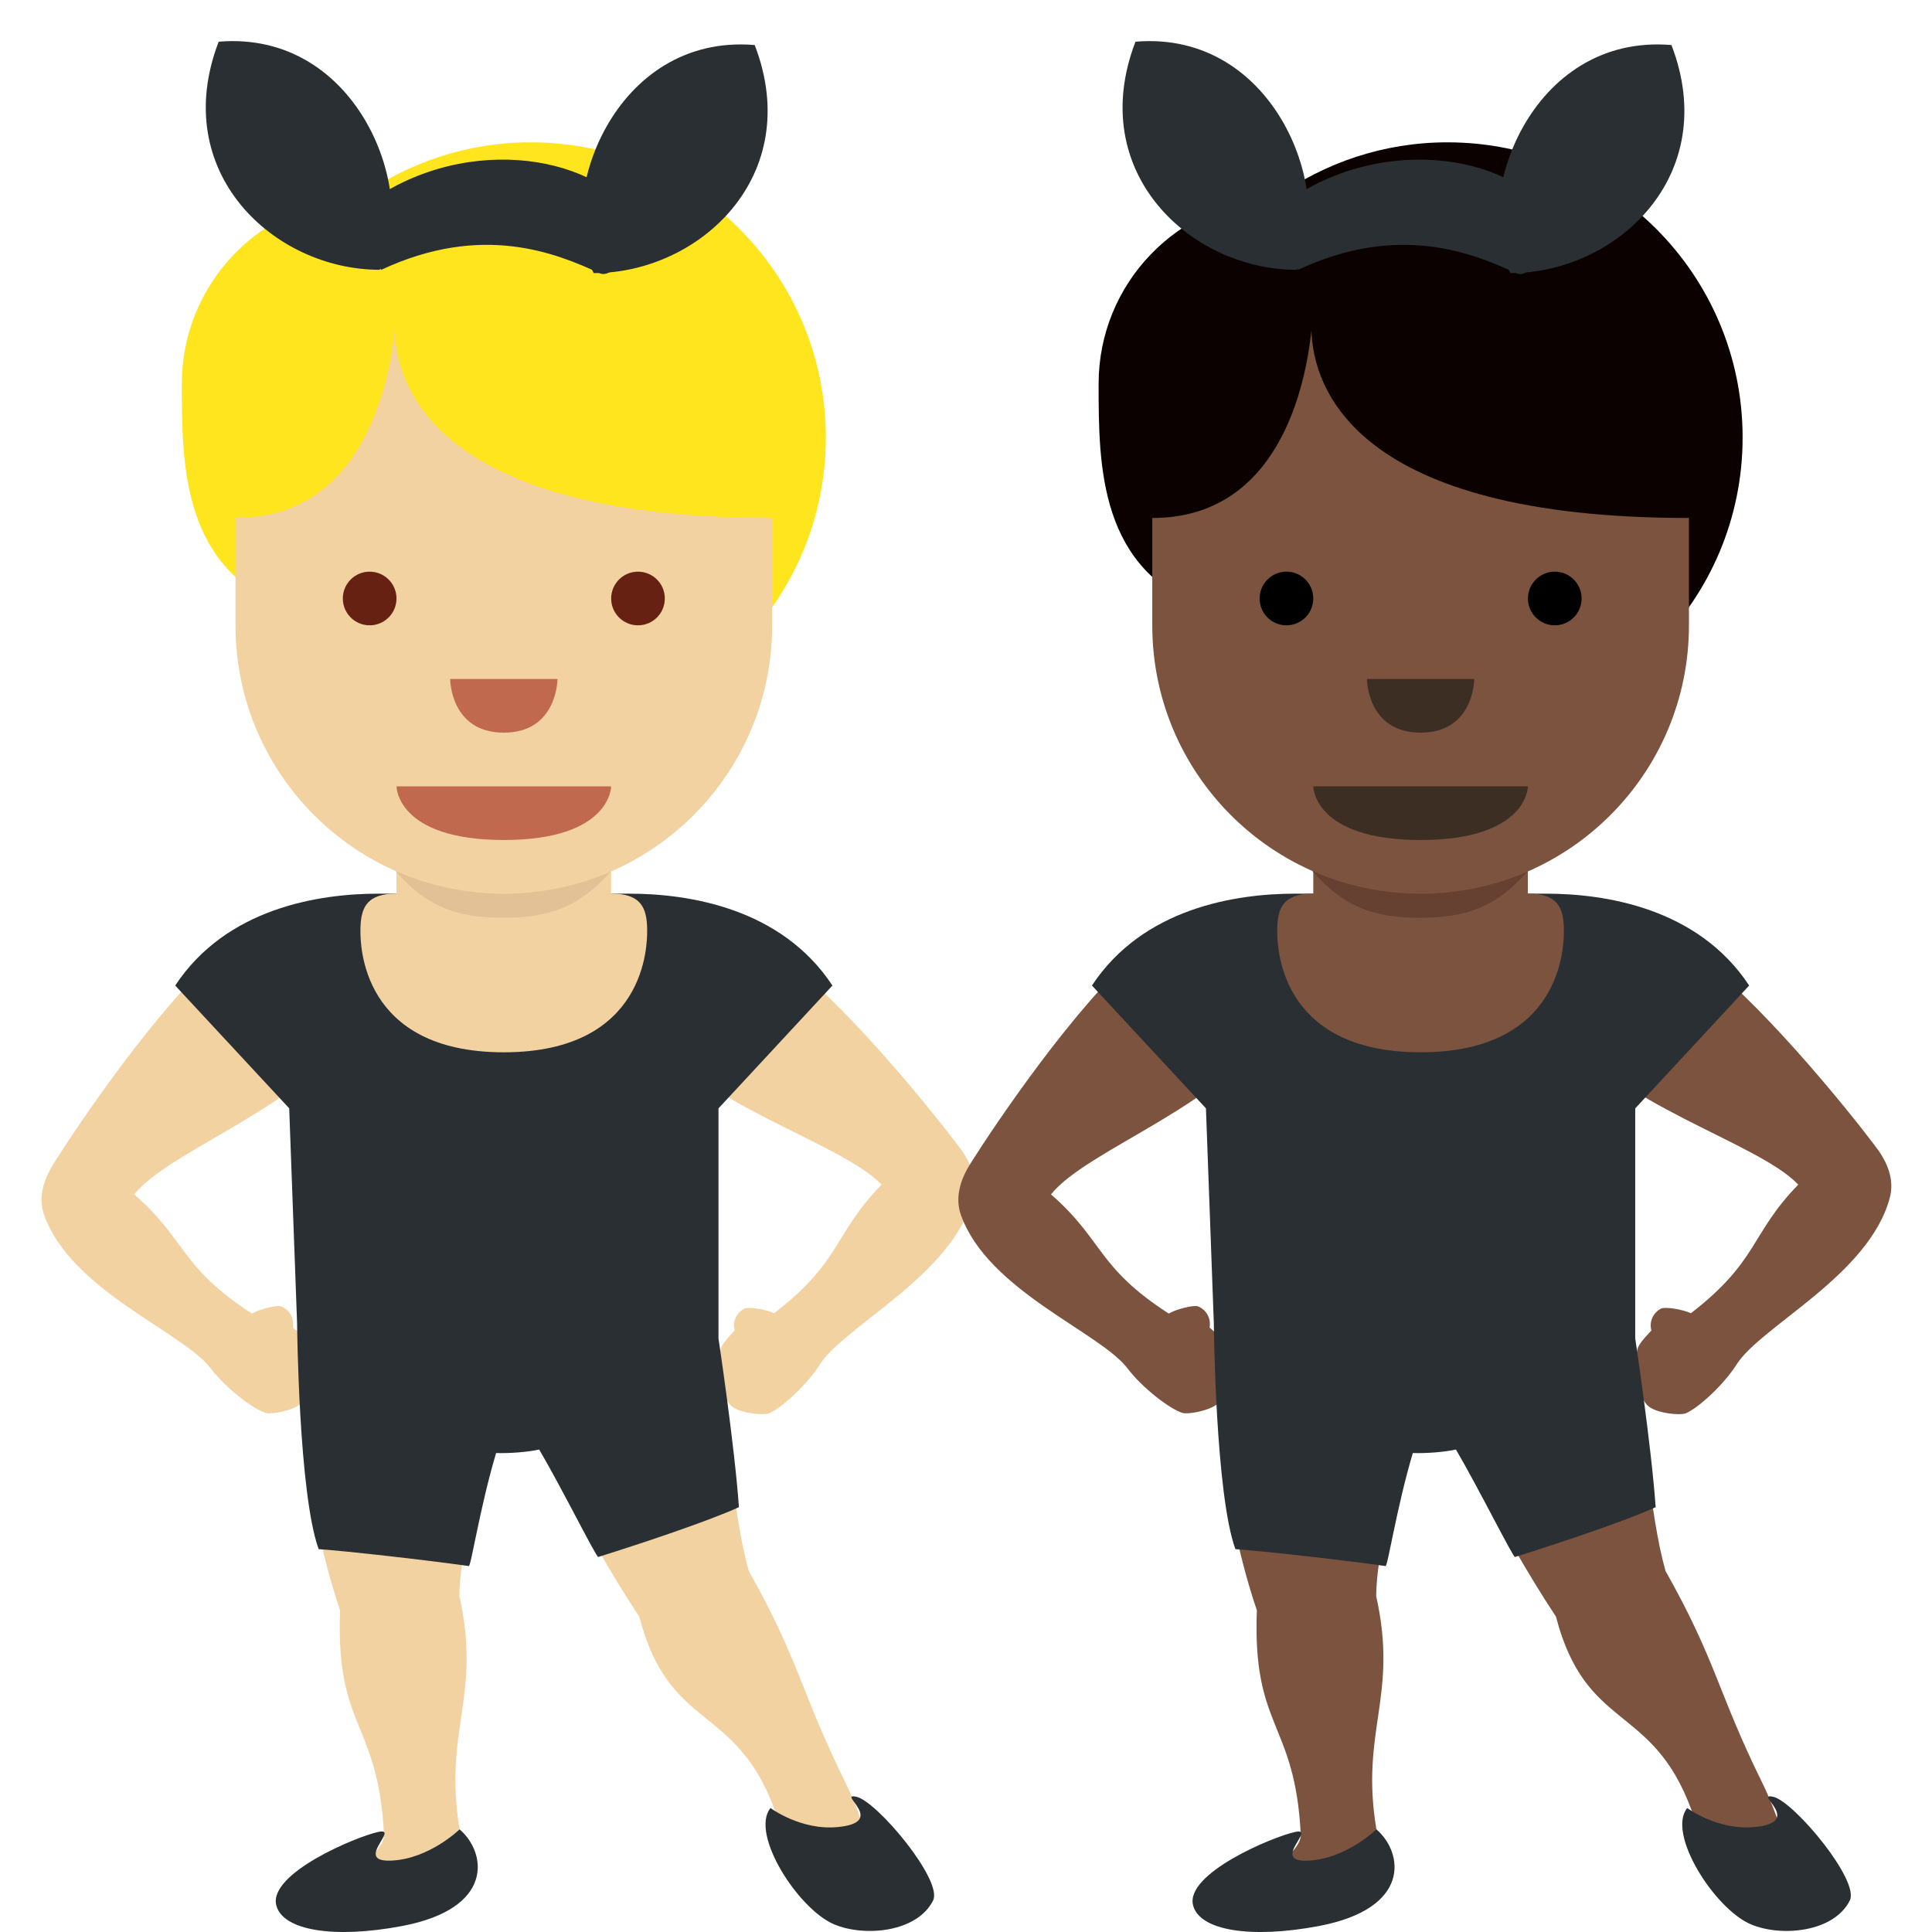
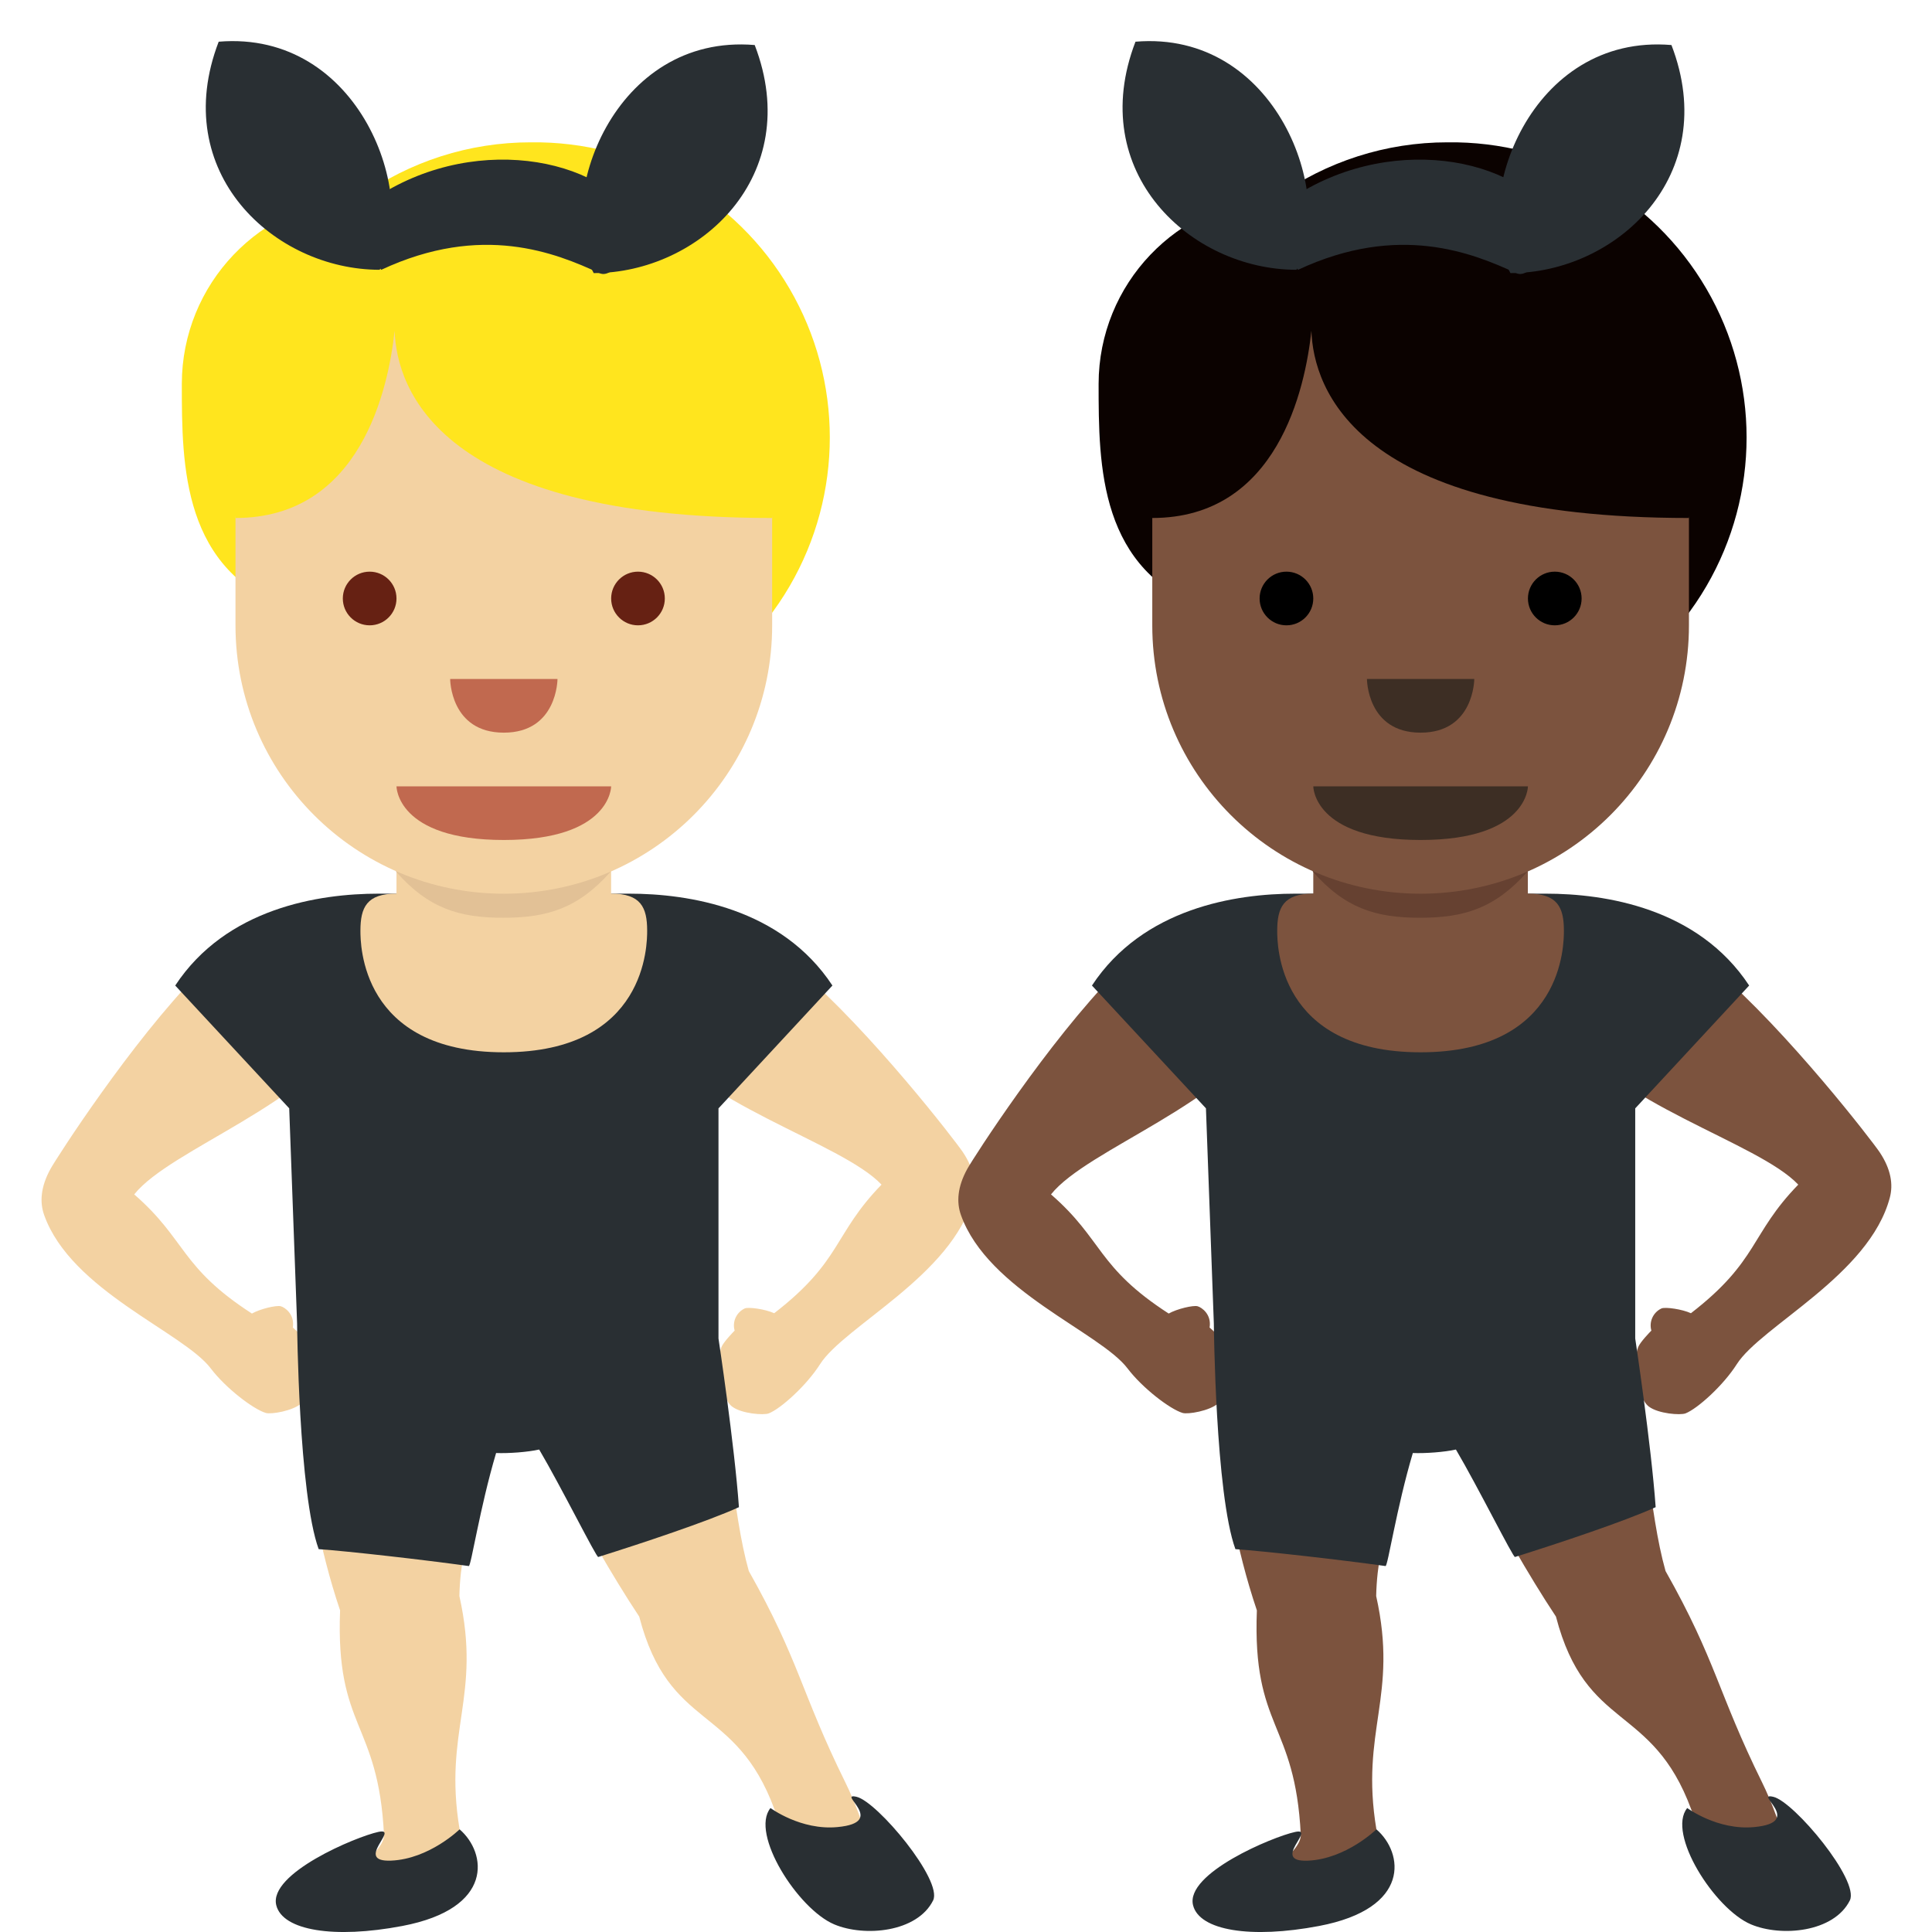
<svg xmlns="http://www.w3.org/2000/svg" viewBox="0 0 36 36">
-   <path fill="#F3D2A2" d="M8.564 34.087c.131.787-2.091 1.454-2.376 1.326-.305-.137.988-.808.967-1.226-.106-2.12-.904-1.961-.818-4.18-.802-2.376-.735-4.653-.772-5.287-.087-1.472 3.804.623 3.682 1.518-.204 1.488-.663 2.321-.687 3.502.42 1.882-.304 2.499.004 4.347zm7.189-.872c.353.715.726 1.971.416 1.931-.331-.043-1.396-.505-1.736-1.427-.734-1.991-1.962-1.447-2.522-3.596-1.047-1.579-2.186-3.886-2.406-4.482-.509-1.384 3.391-1.737 3.619-.863.5 1.914.509 3.359.829 4.496.948 1.68.97 2.261 1.8 3.941z" />
-   <path fill="#F3D2A2" d="M5.621 26.146c-.164.146-.57.212-.669.182-.232-.07-.745-.46-1.026-.831-.513-.675-2.601-1.446-3.103-2.856-.085-.238-.067-.524.118-.86.113-.205 1.505-2.37 2.77-3.655.336-.342 1.248-.428 1.676-.104.427.323 1.483.579 1.233 1.04-.811 1.497-3.441 2.342-4.119 3.194.974.847.851 1.353 2.193 2.22.156-.088.457-.158.538-.136.08.022.264.154.224.397.024.02.226.196.271.286.126.245.107.934-.106 1.123zm8.023.065c.176.132.586.163.682.125.225-.089.703-.521.953-.914.454-.715 2.471-1.659 2.853-3.106.065-.244.023-.528-.19-.847-.13-.195-1.698-2.235-3.066-3.41-.364-.312-1.279-.322-1.679.037-.399.358-1.433.617-1.146 1.056.934 1.424 3.628 2.129 4.375 2.922-.9.925-.735 1.419-2 2.396-.163-.075-.469-.119-.547-.09-.078.029-.25.176-.19.414-.022.021-.209.214-.246.307-.103.255-.027.939.201 1.11z" />
-   <path fill="#292F33" d="M15.511 18.364c-.953-1.447-2.684-1.712-3.788-1.712H9.388v.002-.002H7.053c-1.104 0-2.835.265-3.788 1.712l2.124 2.288.147 4.008s.028 3.179.402 4.206c.564.04 1.958.198 2.797.315.043.006.203-1.076.509-2.106.238.009.587-.017.803-.065.407.69 1.073 2.028 1.101 2.002.812-.255 2.042-.664 2.621-.928-.084-1.174-.381-3.143-.381-3.143v-4.288l2.123-2.289z" />
-   <path fill="#F3D2A2" d="M12.059 17.343c0-.435-.117-.692-.672-.692v-3H7.388v3c-.555 0-.672.257-.672.692 0 .239 0 2.264 2.67 2.265h.003c2.669-.001 2.67-2.026 2.67-2.265z" />
-   <path fill="#E2C196" d="M7.379 16.242c.608.687 1.178.859 1.998.859.819 0 1.394-.173 2.002-.859v-.812h-4v.812z" />
-   <path fill="#FFE51E" d="M9.888 2.652c-1.186 0-2.282.379-3.181 1.018-1.846.096-3.319 1.611-3.319 3.482 0 1.542.007 3.484 2.038 4.207.998 1.387 2.622 2.292 4.462 2.292 3.037 0 5.5-2.462 5.5-5.499 0-3.037-2.463-5.5-5.5-5.5z" />
-   <path fill="#F3D2A2" d="M14.388 5.652h-10v6.001c0 2.762 2.238 5 5 5s5-2.237 5-5V5.652z" />
-   <path fill="#FFE51E" d="M4.417 5.152l-.5 2 .471 2.5c2.333 0 2.85-2.412 2.965-3.488.039 1.076.815 3.488 7.035 3.488l.529-2.5-.5-2h-10z" />
-   <path fill="#C1694F" d="M11.388 14.652h-4s0 1 2 1 2-1 2-1z" />
-   <circle fill="#662113" cx="6.888" cy="11.152" r=".5" />
-   <circle fill="#662113" cx="11.888" cy="11.152" r=".5" />
-   <path fill="#C1694F" d="M8.388 12.652h2s0 1-1 1-1-1-1-1z" />
-   <path fill="#292F33" d="M4.075.777c2.625-.219 3.75 2.875 3 4.25-1.968 0-3.937-1.813-3-4.25zm9.988.062c-2.625-.219-3.75 2.875-3 4.25 1.969 0 3.937-1.812 3-4.25z" />
-   <path fill="#292F33" d="M6.7 3.902c1.812-1.438 4.344-1.062 5.156.156.031.312-.37 1.178-.688 1.031-.812-.375-2.188-.938-4.063-.062-.092-.063-.439-1.098-.405-1.125zm7.657 29.788c-.386.475.511 1.883 1.188 2.168.564.238 1.545.149 1.842-.446.186-.373-1.04-1.842-1.426-1.931-.386-.089.594.475-.356.564-.684.065-1.248-.355-1.248-.355zm-5.793.397c.505.435.654 1.474-1.069 1.801-1.268.241-2.228.086-2.347-.386-.148-.594 1.486-1.278 1.902-1.367.416-.089-.475.564.238.535.712-.03 1.276-.583 1.276-.583z" />
-   <path fill="#7C533E" d="M25.647 34.087c.131.787-2.091 1.454-2.376 1.326-.305-.137.988-.808.967-1.226-.106-2.12-.904-1.961-.818-4.18-.802-2.376-.735-4.653-.772-5.287-.087-1.472 3.804.623 3.682 1.518-.204 1.488-.663 2.321-.687 3.502.42 1.882-.304 2.499.004 4.347zm7.188-.872c.353.715.726 1.971.416 1.931-.331-.043-1.396-.505-1.736-1.427-.734-1.991-1.962-1.447-2.522-3.596-1.047-1.579-2.186-3.886-2.406-4.482-.509-1.384 3.391-1.737 3.619-.863.5 1.914.509 3.359.829 4.496.949 1.68.971 2.261 1.8 3.941z" />
-   <path fill="#7C533E" d="M22.704 26.146c-.164.146-.57.212-.669.182-.232-.07-.745-.46-1.026-.831-.513-.675-2.601-1.446-3.103-2.856-.085-.238-.067-.524.118-.86.113-.205 1.505-2.37 2.77-3.655.336-.342 1.248-.428 1.676-.104.427.323 1.483.579 1.233 1.04-.811 1.497-3.441 2.342-4.119 3.194.974.847.851 1.353 2.193 2.22.156-.088.457-.158.538-.136.08.022.264.154.224.397.024.02.226.196.271.286.125.245.106.934-.106 1.123zm8.022.065c.176.132.586.163.682.125.225-.089.703-.521.953-.914.454-.715 2.471-1.659 2.853-3.106.065-.244.023-.528-.19-.847-.13-.195-1.698-2.235-3.066-3.41-.364-.312-1.279-.322-1.679.037-.399.358-1.433.617-1.146 1.056.934 1.424 3.628 2.129 4.375 2.922-.9.925-.735 1.419-2 2.396-.163-.075-.469-.119-.547-.09-.078.029-.25.176-.19.414-.022.021-.209.214-.246.307-.103.255-.026.939.201 1.11z" />
-   <path fill="#292F33" d="M32.593 18.364c-.953-1.447-2.684-1.712-3.788-1.712H26.47v.002-.002h-2.335c-1.104 0-2.835.265-3.788 1.712l2.124 2.288.147 4.008s.028 3.179.402 4.206c.564.04 1.958.198 2.797.315.043.006.203-1.076.509-2.106.238.009.587-.017.803-.065.407.69 1.073 2.028 1.101 2.002.812-.255 2.042-.664 2.621-.928-.084-1.174-.381-3.143-.381-3.143v-4.288l2.123-2.289z" />
-   <path fill="#7C533E" d="M29.141 17.343c0-.435-.117-.692-.672-.692v-3h-3.998v3c-.555 0-.672.257-.672.692 0 .239 0 2.264 2.67 2.265h.003c2.669-.001 2.669-2.026 2.669-2.265z" />
-   <path fill="#664131" d="M24.462 16.242c.608.687 1.178.859 1.998.859.819 0 1.394-.173 2.002-.859v-.812h-4v.812z" />
-   <path fill="#0B0200" d="M26.971 2.652c-1.186 0-2.282.379-3.181 1.018-1.847.096-3.319 1.611-3.319 3.482 0 1.542.007 3.484 2.038 4.207.998 1.387 2.622 2.292 4.462 2.292 3.037 0 5.5-2.462 5.5-5.499 0-3.037-2.463-5.5-5.5-5.5z" />
-   <path fill="#7C533E" d="M31.471 5.652h-10v6.001c0 2.762 2.238 5 5 5s5-2.237 5-5V5.652z" />
-   <path fill="#0B0200" d="M21.5 5.152l-.5 2 .471 2.5c2.333 0 2.85-2.412 2.965-3.488.039 1.076.815 3.488 7.035 3.488l.529-2.5-.5-2h-10z" />
-   <path fill="#3D2E24" d="M28.471 14.652h-4s0 1 2 1 2-1 2-1z" />
-   <circle fill="#000000" cx="23.971" cy="11.152" r=".5" />
-   <circle fill="#000000" cx="28.971" cy="11.152" r=".5" />
-   <path fill="#3D2E24" d="M25.471 12.652h2s0 1-1 1-1-1-1-1z" />
-   <path fill="#292F33" d="M21.158.777c2.625-.219 3.75 2.875 3 4.25-1.969 0-3.937-1.813-3-4.25zm9.987.062c-2.625-.219-3.75 2.875-3 4.25 1.969 0 3.938-1.812 3-4.25z" />
-   <path fill="#292F33" d="M23.783 3.902c1.812-1.438 4.344-1.062 5.156.156.031.312-.37 1.178-.688 1.031-.812-.375-2.188-.938-4.063-.062-.092-.063-.44-1.098-.405-1.125zm7.656 29.788c-.386.475.511 1.883 1.188 2.168.564.238 1.545.149 1.842-.446.186-.373-1.04-1.842-1.426-1.931s.594.475-.356.564c-.683.065-1.248-.355-1.248-.355zm-5.792.397c.505.435.654 1.474-1.069 1.801-1.268.241-2.228.086-2.347-.386-.149-.594 1.485-1.277 1.901-1.366.416-.089-.475.564.238.535.713-.031 1.277-.584 1.277-.584z" />
+   <path fill="#f3d2a2" d="M8.564 34.087c.131.787-2.091 1.454-2.376 1.326-.305-.137.988-.808.967-1.226-.106-2.12-.904-1.961-.818-4.18-.802-2.376-.735-4.653-.772-5.287-.087-1.472 3.804.623 3.682 1.518-.204 1.488-.663 2.321-.687 3.502.42 1.882-.304 2.499.004 4.347m7.189-.872c.353.715.726 1.971.416 1.931-.331-.043-1.396-.505-1.736-1.427-.734-1.991-1.962-1.447-2.522-3.596-1.047-1.579-2.186-3.886-2.406-4.482-.509-1.384 3.391-1.737 3.619-.863.5 1.914.509 3.359.829 4.496.948 1.68.97 2.261 1.8 3.941" />
+   <path fill="#f3d2a2" d="M5.621 26.146c-.164.146-.57.212-.669.182-.232-.07-.745-.46-1.026-.831-.513-.675-2.601-1.446-3.103-2.856-.085-.238-.067-.524.118-.86.113-.205 1.505-2.37 2.77-3.655.336-.342 1.248-.428 1.676-.104.427.323 1.483.579 1.233 1.04-.811 1.497-3.441 2.342-4.119 3.194.974.847.851 1.353 2.193 2.22.156-.088.457-.158.538-.136.08.022.264.154.224.397.024.02.226.196.271.286.126.245.107.934-.106 1.123m8.023.065c.176.132.586.163.682.125.225-.089.703-.521.953-.914.454-.715 2.471-1.659 2.853-3.106.065-.244.023-.528-.19-.847-.13-.195-1.698-2.235-3.066-3.41-.364-.312-1.279-.322-1.679.037-.399.358-1.433.617-1.146 1.056.934 1.424 3.628 2.129 4.375 2.922-.9.925-.735 1.419-2 2.396-.163-.075-.469-.119-.547-.09a.35.35 0 0 0-.19.414c-.022.021-.209.214-.246.307-.103.255-.027.939.201 1.11" />
+   <path fill="#292f33" d="M15.511 18.364c-.953-1.447-2.684-1.712-3.788-1.712H9.388v.002-.002H7.053c-1.104 0-2.835.265-3.788 1.712l2.124 2.288.147 4.008s.028 3.179.402 4.206c.564.04 1.958.198 2.797.315.043.006.203-1.076.509-2.106.238.009.587-.017.803-.065.407.69 1.073 2.028 1.101 2.002.812-.255 2.042-.664 2.621-.928-.084-1.174-.381-3.143-.381-3.143v-4.288z" />
+   <path fill="#f3d2a2" d="M12.059 17.343c0-.435-.117-.692-.672-.692v-3H7.388v3c-.555 0-.672.257-.672.692 0 .239 0 2.264 2.67 2.265h.003c2.669-.001 2.67-2.026 2.67-2.265" />
+   <path fill="#e2c196" d="M7.379 16.242c.608.687 1.178.859 1.998.859.819 0 1.394-.173 2.002-.859v-.812h-4z" />
+   <path fill="#ffe51e" d="M9.888 2.652A5.47 5.47 0 0 0 6.707 3.67a3.49 3.49 0 0 0-3.319 3.482c0 1.542.007 3.484 2.038 4.207a5.48 5.48 0 0 0 4.462 2.292 5.5 5.5 0 1 0 0-10.999" />
+   <path fill="#f3d2a2" d="M14.388 5.652h-10v6.001c0 2.762 2.238 5 5 5s5-2.237 5-5z" />
+   <path fill="#ffe51e" d="m4.417 5.152-.5 2 .471 2.5c2.333 0 2.85-2.412 2.965-3.488.039 1.076.815 3.488 7.035 3.488l.529-2.5-.5-2z" />
+   <path fill="#c1694f" d="M11.388 14.652h-4s0 1 2 1 2-1 2-1" />
+   <circle cx="6.888" cy="11.152" r=".5" fill="#662113" />
+   <circle cx="11.888" cy="11.152" r=".5" fill="#662113" />
+   <path fill="#c1694f" d="M8.388 12.652h2s0 1-1 1-1-1-1-1" />
+   <path fill="#292f33" d="M4.075.777c2.625-.219 3.75 2.875 3 4.25-1.968 0-3.937-1.813-3-4.25m9.988.062c-2.625-.219-3.75 2.875-3 4.25 1.969 0 3.937-1.812 3-4.25" />
+   <path fill="#292f33" d="M6.7 3.902c1.812-1.438 4.344-1.062 5.156.156.031.312-.37 1.178-.688 1.031-.812-.375-2.188-.938-4.063-.062-.092-.063-.439-1.098-.405-1.125m7.657 29.788c-.386.475.511 1.883 1.188 2.168.564.238 1.545.149 1.842-.446.186-.373-1.04-1.842-1.426-1.931s.594.475-.356.564c-.684.065-1.248-.355-1.248-.355m-5.793.397c.505.435.654 1.474-1.069 1.801-1.268.241-2.228.086-2.347-.386-.148-.594 1.486-1.278 1.902-1.367s-.475.564.238.535c.712-.03 1.276-.583 1.276-.583" />
+   <path fill="#7c533e" d="M25.647 34.087c.131.787-2.091 1.454-2.376 1.326-.305-.137.988-.808.967-1.226-.106-2.12-.904-1.961-.818-4.18-.802-2.376-.735-4.653-.772-5.287-.087-1.472 3.804.623 3.682 1.518-.204 1.488-.663 2.321-.687 3.502.42 1.882-.304 2.499.004 4.347m7.188-.872c.353.715.726 1.971.416 1.931-.331-.043-1.396-.505-1.736-1.427-.734-1.991-1.962-1.447-2.522-3.596-1.047-1.579-2.186-3.886-2.406-4.482-.509-1.384 3.391-1.737 3.619-.863.5 1.914.509 3.359.829 4.496.949 1.68.971 2.261 1.8 3.941" />
+   <path fill="#7c533e" d="M22.704 26.146c-.164.146-.57.212-.669.182-.232-.07-.745-.46-1.026-.831-.513-.675-2.601-1.446-3.103-2.856-.085-.238-.067-.524.118-.86.113-.205 1.505-2.37 2.77-3.655.336-.342 1.248-.428 1.676-.104.427.323 1.483.579 1.233 1.04-.811 1.497-3.441 2.342-4.119 3.194.974.847.851 1.353 2.193 2.22.156-.088.457-.158.538-.136.08.022.264.154.224.397.024.02.226.196.271.286.125.245.106.934-.106 1.123m8.022.065c.176.132.586.163.682.125.225-.089.703-.521.953-.914.454-.715 2.471-1.659 2.853-3.106.065-.244.023-.528-.19-.847-.13-.195-1.698-2.235-3.066-3.41-.364-.312-1.279-.322-1.679.037-.399.358-1.433.617-1.146 1.056.934 1.424 3.628 2.129 4.375 2.922-.9.925-.735 1.419-2 2.396-.163-.075-.469-.119-.547-.09a.35.35 0 0 0-.19.414c-.022.021-.209.214-.246.307-.103.255-.026.939.201 1.11" />
+   <path fill="#292f33" d="M32.593 18.364c-.953-1.447-2.684-1.712-3.788-1.712H26.47v.002-.002h-2.335c-1.104 0-2.835.265-3.788 1.712l2.124 2.288.147 4.008s.028 3.179.402 4.206c.564.04 1.958.198 2.797.315.043.006.203-1.076.509-2.106.238.009.587-.017.803-.065.407.69 1.073 2.028 1.101 2.002.812-.255 2.042-.664 2.621-.928-.084-1.174-.381-3.143-.381-3.143v-4.288z" />
+   <path fill="#7c533e" d="M29.141 17.343c0-.435-.117-.692-.672-.692v-3h-3.998v3c-.555 0-.672.257-.672.692 0 .239 0 2.264 2.67 2.265h.003c2.669-.001 2.669-2.026 2.669-2.265" />
+   <path fill="#664131" d="M24.462 16.242c.608.687 1.178.859 1.998.859.819 0 1.394-.173 2.002-.859v-.812h-4z" />
+   <path fill="#0b0200" d="M26.971 2.652A5.47 5.47 0 0 0 23.79 3.67a3.49 3.49 0 0 0-3.319 3.482c0 1.542.007 3.484 2.038 4.207a5.48 5.48 0 0 0 4.462 2.292 5.5 5.5 0 1 0 0-10.999" />
+   <path fill="#7c533e" d="M31.471 5.652h-10v6.001c0 2.762 2.238 5 5 5s5-2.237 5-5z" />
+   <path fill="#0b0200" d="m21.5 5.152-.5 2 .471 2.5c2.333 0 2.85-2.412 2.965-3.488.039 1.076.815 3.488 7.035 3.488l.529-2.5-.5-2z" />
+   <path fill="#3d2e24" d="M28.471 14.652h-4s0 1 2 1 2-1 2-1" />
+   <circle cx="23.971" cy="11.152" r=".5" />
+   <circle cx="28.971" cy="11.152" r=".5" />
+   <path fill="#3d2e24" d="M25.471 12.652h2s0 1-1 1-1-1-1-1" />
+   <path fill="#292f33" d="M21.158.777c2.625-.219 3.75 2.875 3 4.25-1.969 0-3.937-1.813-3-4.25m9.987.062c-2.625-.219-3.75 2.875-3 4.25 1.969 0 3.938-1.812 3-4.25" />
+   <path fill="#292f33" d="M23.783 3.902c1.812-1.438 4.344-1.062 5.156.156.031.312-.37 1.178-.688 1.031-.812-.375-2.188-.938-4.063-.062-.092-.063-.44-1.098-.405-1.125m7.656 29.788c-.386.475.511 1.883 1.188 2.168.564.238 1.545.149 1.842-.446.186-.373-1.04-1.842-1.426-1.931s.594.475-.356.564c-.683.065-1.248-.355-1.248-.355m-5.792.397c.505.435.654 1.474-1.069 1.801-1.268.241-2.228.086-2.347-.386-.149-.594 1.485-1.277 1.901-1.366s-.475.564.238.535c.713-.031 1.277-.584 1.277-.584" />
</svg>
